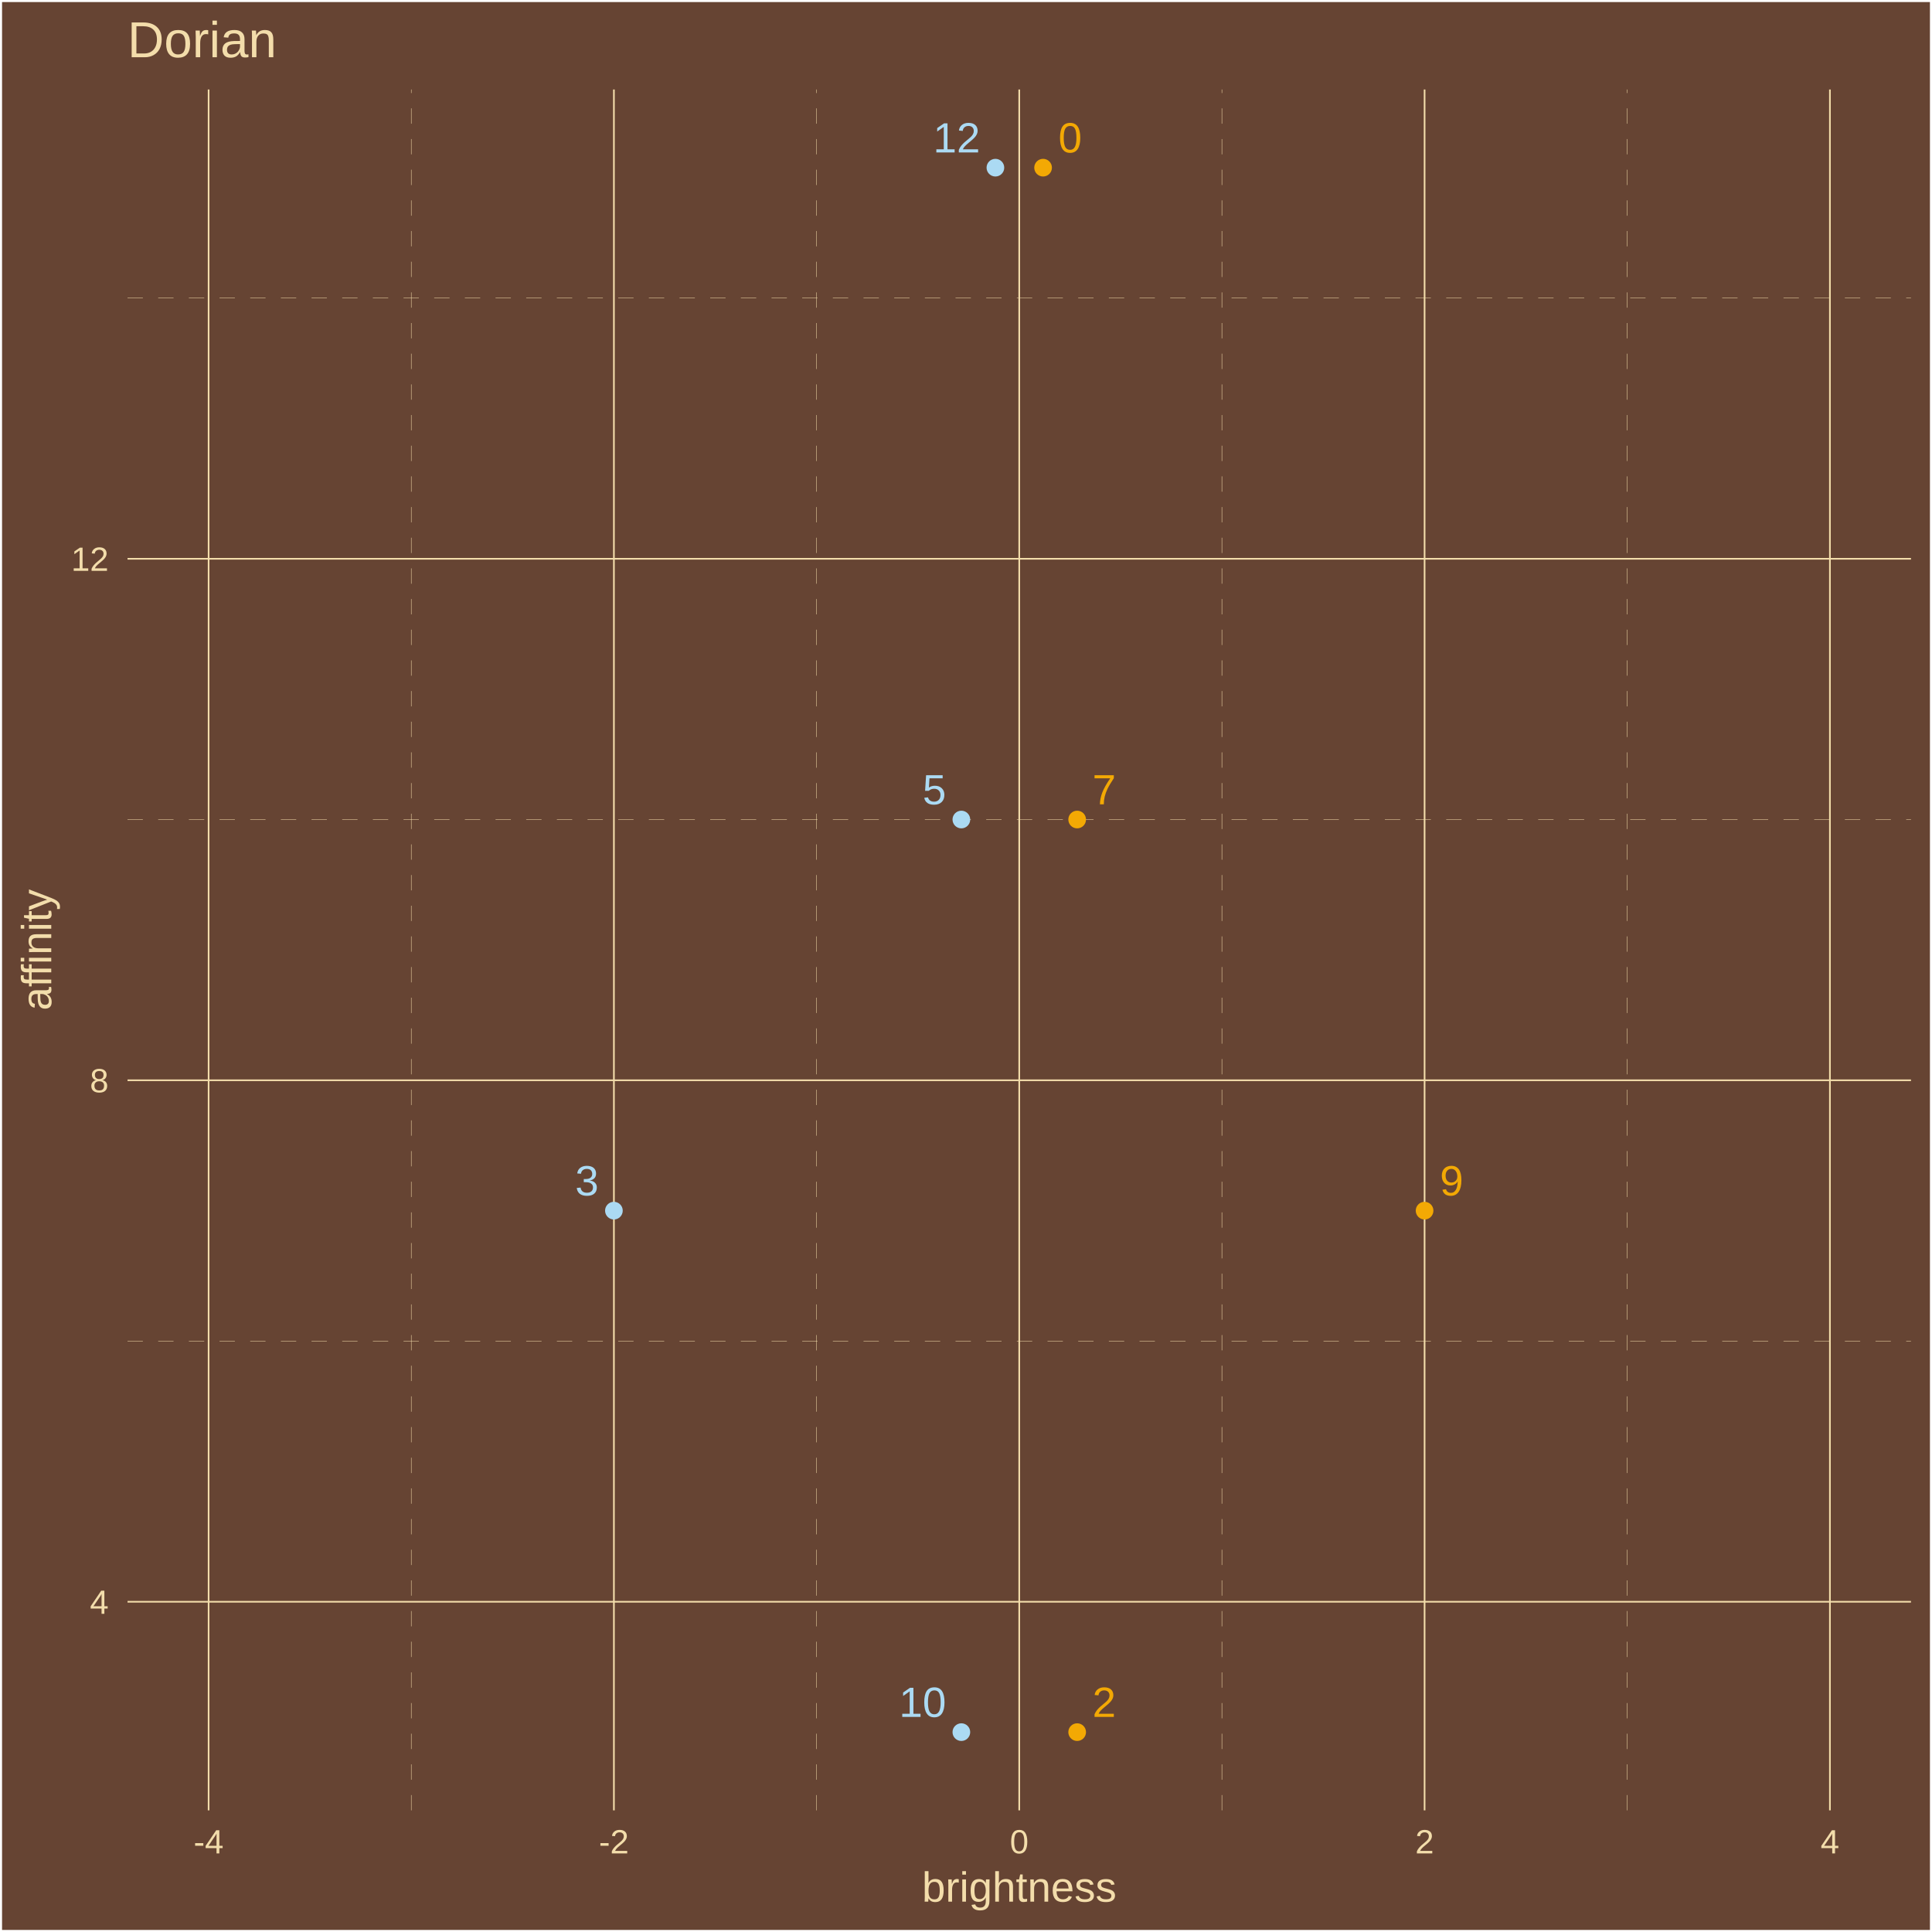
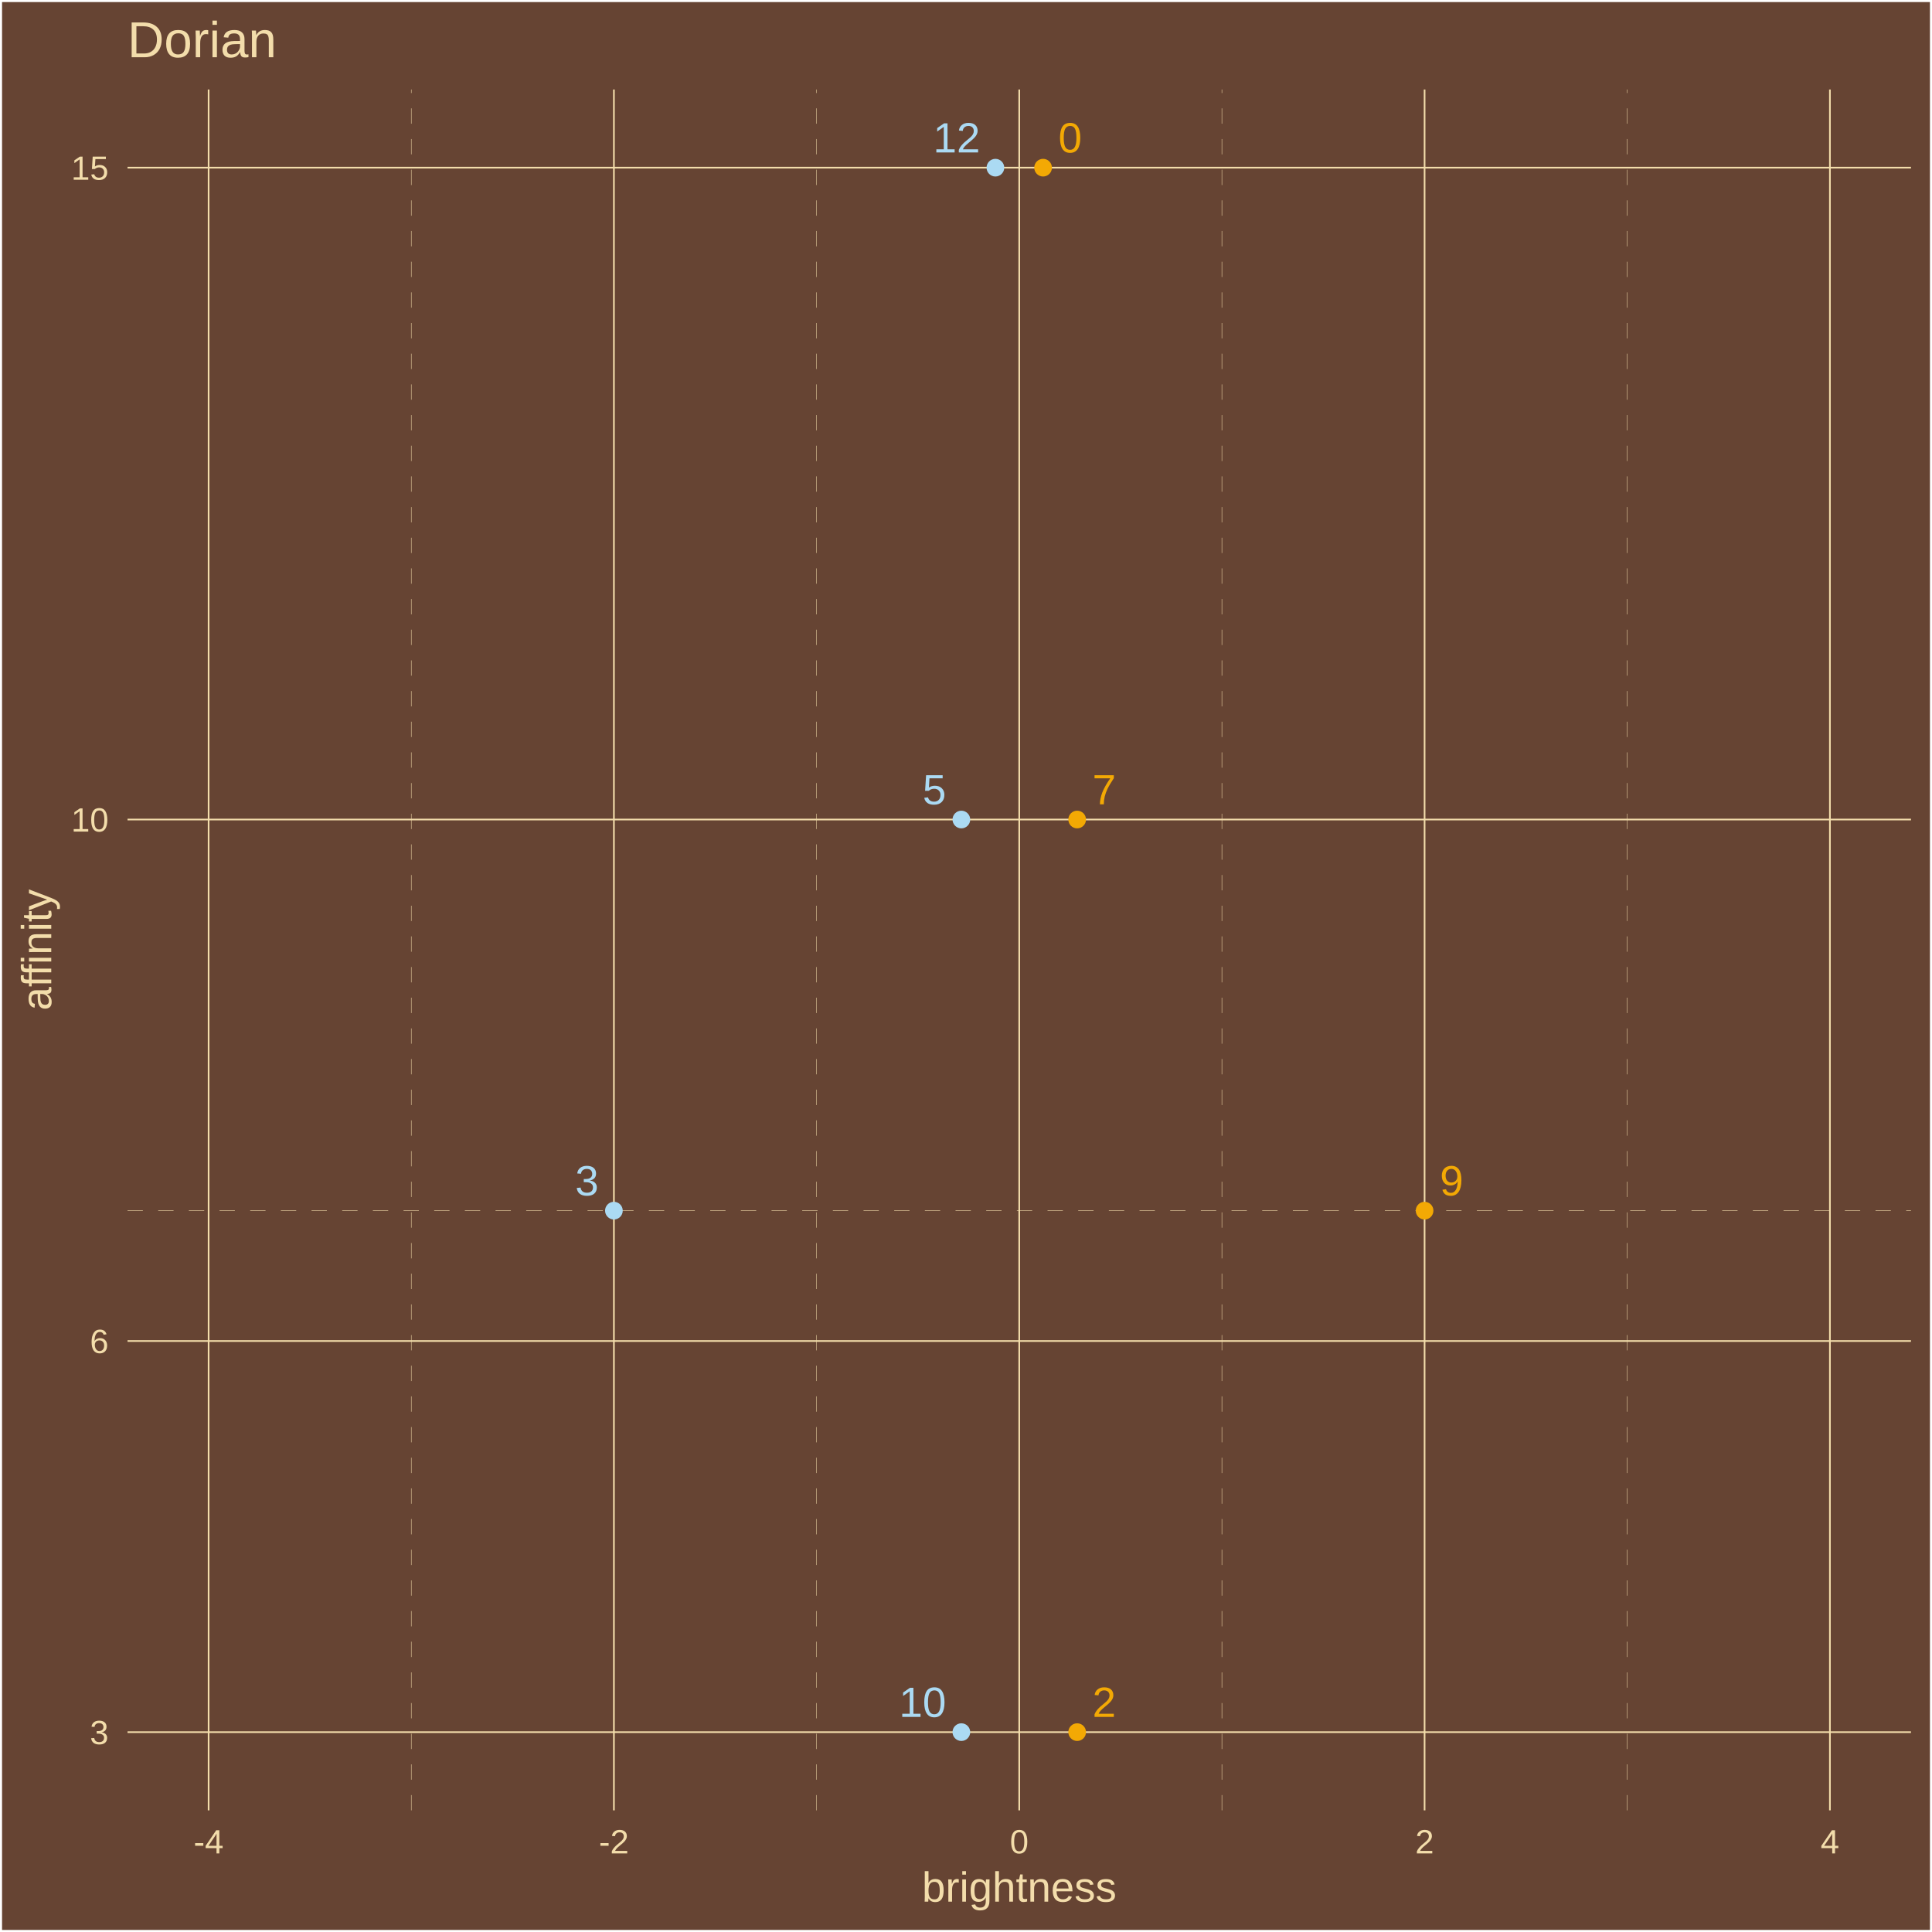
<svg xmlns="http://www.w3.org/2000/svg" class="svglite" width="504.00pt" height="504.00pt" viewBox="0 0 504.00 504.00">
  <defs>
    <style type="text/css">
    .svglite line, .svglite polyline, .svglite polygon, .svglite path, .svglite rect, .svglite circle {
      fill: none;
      stroke: #000000;
      stroke-linecap: round;
      stroke-linejoin: round;
      stroke-miterlimit: 10.00;
    }
    .svglite text {
      white-space: pre;
    }
  </style>
  </defs>
  <rect width="100%" height="100%" style="stroke: none; fill: #664433;" />
  <defs>
    <clipPath id="cpMC4wMHw1MDQuMDB8MC4wMHw1MDQuMDA=">
      <rect x="0.00" y="0.00" width="504.00" height="504.00" />
    </clipPath>
  </defs>
  <g clip-path="url(#cpMC4wMHw1MDQuMDB8MC4wMHw1MDQuMDA=)">
    <rect x="0.00" y="0" width="504.00" height="504.00" style="stroke-width: 1.07; stroke: #FFFFFF; fill: #664433;" />
  </g>
  <defs>
    <clipPath id="cpMzMuMjd8NDk4LjUyfDIzLjM0fDQ3Mi4yNw==">
      <rect x="33.27" y="23.34" width="465.25" height="448.93" />
    </clipPath>
  </defs>
  <g clip-path="url(#cpMzMuMjd8NDk4LjUyfDIzLjM0fDQ3Mi4yNw==)">
    <rect x="33.27" y="23.34" width="465.25" height="448.93" style="stroke-width: 1.07; stroke: none; fill: #664433;" />
-     <polyline points="33.27,349.83 498.52,349.83 " style="stroke-width: 0.11; stroke: #F3DDAB; stroke-dasharray: 4.00,4.00; stroke-linecap: butt;" />
-     <polyline points="33.27,213.79 498.52,213.79 " style="stroke-width: 0.11; stroke: #F3DDAB; stroke-dasharray: 4.00,4.00; stroke-linecap: butt;" />
-     <polyline points="33.27,77.75 498.52,77.75 " style="stroke-width: 0.11; stroke: #F3DDAB; stroke-dasharray: 4.00,4.00; stroke-linecap: butt;" />
+     <polyline points="33.27,315.82 498.52,315.82 " style="stroke-width: 0.11; stroke: #F3DDAB; stroke-dasharray: 4.00,4.00; stroke-linecap: butt;" />
    <polyline points="107.29,472.27 107.29,23.34 " style="stroke-width: 0.11; stroke: #F3DDAB; stroke-dasharray: 4.00,4.00; stroke-linecap: butt;" />
    <polyline points="213.02,472.27 213.02,23.34 " style="stroke-width: 0.11; stroke: #F3DDAB; stroke-dasharray: 4.00,4.00; stroke-linecap: butt;" />
    <polyline points="318.76,472.27 318.76,23.34 " style="stroke-width: 0.11; stroke: #F3DDAB; stroke-dasharray: 4.00,4.00; stroke-linecap: butt;" />
    <polyline points="424.50,472.27 424.50,23.34 " style="stroke-width: 0.11; stroke: #F3DDAB; stroke-dasharray: 4.00,4.00; stroke-linecap: butt;" />
-     <polyline points="33.27,417.85 498.52,417.85 " style="stroke-width: 0.43; stroke: #F3DDAB; stroke-linecap: butt;" />
-     <polyline points="33.27,281.81 498.52,281.81 " style="stroke-width: 0.43; stroke: #F3DDAB; stroke-linecap: butt;" />
-     <polyline points="33.27,145.77 498.52,145.77 " style="stroke-width: 0.43; stroke: #F3DDAB; stroke-linecap: butt;" />
+     <polyline points="33.27,451.86 498.52,451.86 " style="stroke-width: 0.43; stroke: #F3DDAB; stroke-linecap: butt;" />
+     <polyline points="33.27,349.83 498.52,349.83 " style="stroke-width: 0.43; stroke: #F3DDAB; stroke-linecap: butt;" />
+     <polyline points="33.27,213.79 498.52,213.79 " style="stroke-width: 0.43; stroke: #F3DDAB; stroke-linecap: butt;" />
+     <polyline points="33.27,43.74 498.52,43.74 " style="stroke-width: 0.43; stroke: #F3DDAB; stroke-linecap: butt;" />
    <polyline points="54.42,472.27 54.42,23.34 " style="stroke-width: 0.43; stroke: #F3DDAB; stroke-linecap: butt;" />
    <polyline points="160.15,472.27 160.15,23.34 " style="stroke-width: 0.43; stroke: #F3DDAB; stroke-linecap: butt;" />
    <polyline points="265.89,472.27 265.89,23.34 " style="stroke-width: 0.43; stroke: #F3DDAB; stroke-linecap: butt;" />
    <polyline points="371.63,472.27 371.63,23.34 " style="stroke-width: 0.43; stroke: #F3DDAB; stroke-linecap: butt;" />
    <polyline points="477.37,472.27 477.37,23.34 " style="stroke-width: 0.43; stroke: #F3DDAB; stroke-linecap: butt;" />
    <circle cx="272.11" cy="43.74" r="1.95" style="stroke-width: 0.71; stroke: #F3A904; fill: #F3A904;" />
    <circle cx="281.00" cy="451.86" r="1.95" style="stroke-width: 0.71; stroke: #F3A904; fill: #F3A904;" />
    <circle cx="160.15" cy="315.82" r="1.95" style="stroke-width: 0.71; stroke: #ABDAF3; fill: #ABDAF3;" />
    <circle cx="250.79" cy="213.79" r="1.95" style="stroke-width: 0.71; stroke: #ABDAF3; fill: #ABDAF3;" />
    <circle cx="281.00" cy="213.79" r="1.95" style="stroke-width: 0.71; stroke: #F3A904; fill: #F3A904;" />
    <circle cx="371.63" cy="315.82" r="1.95" style="stroke-width: 0.71; stroke: #F3A904; fill: #F3A904;" />
    <circle cx="250.79" cy="451.86" r="1.95" style="stroke-width: 0.71; stroke: #ABDAF3; fill: #ABDAF3;" />
    <circle cx="259.67" cy="43.74" r="1.95" style="stroke-width: 0.71; stroke: #ABDAF3; fill: #ABDAF3;" />
    <polygon points="274.27,43.74 284.73,43.74 284.64,43.74 284.99,43.73 285.33,43.66 285.65,43.53 285.96,43.36 286.22,43.14 286.46,42.88 286.64,42.59 286.78,42.27 286.86,41.93 286.89,41.58 286.89,41.58 286.89,29.35 286.89,29.35 286.86,29.00 286.78,28.66 286.64,28.35 286.46,28.05 286.22,27.79 285.96,27.57 285.65,27.40 285.33,27.27 284.99,27.20 284.73,27.19 274.27,27.19 274.53,27.20 274.19,27.19 273.84,27.23 273.51,27.33 273.19,27.48 272.91,27.68 272.66,27.92 272.45,28.19 272.29,28.50 272.18,28.83 272.12,29.18 272.11,29.35 272.11,41.58 272.12,41.41 272.12,41.76 272.18,42.10 272.29,42.43 272.45,42.74 272.66,43.01 272.91,43.25 273.19,43.45 273.51,43.60 273.84,43.70 274.19,43.74 " style="stroke-width: nan; stroke: none;" />
    <text x="276.09" y="39.77" style="font-size: 11.04px;fill: #F3A904; font-family: &quot;Arial&quot;;" textLength="6.13px" lengthAdjust="spacingAndGlyphs">0</text>
    <polygon points="283.16,451.86 293.61,451.86 293.53,451.86 293.87,451.84 294.21,451.77 294.54,451.65 294.84,451.48 295.11,451.26 295.34,451.00 295.53,450.70 295.66,450.38 295.75,450.05 295.77,449.70 295.77,449.70 295.77,437.47 295.77,437.47 295.75,437.12 295.66,436.78 295.53,436.46 295.34,436.17 295.11,435.91 294.84,435.69 294.54,435.52 294.21,435.39 293.87,435.32 293.61,435.31 283.16,435.31 283.42,435.32 283.07,435.31 282.73,435.35 282.39,435.45 282.08,435.60 281.79,435.79 281.54,436.04 281.33,436.31 281.17,436.62 281.06,436.95 281.01,437.29 281.00,437.47 281.00,449.70 281.01,449.53 281.01,449.87 281.06,450.22 281.17,450.55 281.33,450.85 281.54,451.13 281.79,451.37 282.08,451.57 282.39,451.72 282.73,451.82 283.07,451.86 " style="stroke-width: nan; stroke: none;" />
    <text x="284.97" y="447.89" style="font-size: 11.04px;fill: #F3A904; font-family: &quot;Arial&quot;;" textLength="6.13px" lengthAdjust="spacingAndGlyphs">2</text>
    <polygon points="147.54,315.82 157.99,315.82 157.91,315.82 158.26,315.80 158.60,315.74 158.92,315.61 159.22,315.44 159.49,315.22 159.72,314.96 159.91,314.66 160.04,314.34 160.13,314.01 160.15,313.66 160.15,313.66 160.15,301.43 160.15,301.43 160.13,301.08 160.04,300.74 159.91,300.42 159.72,300.13 159.49,299.87 159.22,299.65 158.92,299.48 158.60,299.35 158.26,299.28 157.99,299.27 147.54,299.27 147.80,299.28 147.45,299.27 147.11,299.31 146.77,299.41 146.46,299.56 146.17,299.75 145.92,300.00 145.71,300.27 145.55,300.58 145.44,300.91 145.39,301.25 145.38,301.43 145.38,313.66 145.39,313.49 145.39,313.83 145.44,314.18 145.55,314.51 145.71,314.82 145.92,315.09 146.17,315.33 146.46,315.53 146.77,315.68 147.11,315.78 147.45,315.82 " style="stroke-width: nan; stroke: none;" />
    <text x="156.18" y="311.85" text-anchor="end" style="font-size: 11.04px;fill: #ABDAF3; font-family: &quot;Arial&quot;;" textLength="6.13px" lengthAdjust="spacingAndGlyphs">3</text>
    <polygon points="238.17,213.79 248.63,213.79 248.54,213.79 248.89,213.78 249.23,213.71 249.55,213.58 249.86,213.41 250.12,213.19 250.36,212.93 250.54,212.63 250.68,212.32 250.76,211.98 250.79,211.63 250.79,211.63 250.79,199.40 250.79,199.40 250.76,199.05 250.68,198.71 250.54,198.39 250.36,198.10 250.12,197.84 249.86,197.62 249.55,197.45 249.23,197.32 248.89,197.25 248.63,197.24 238.17,197.24 238.43,197.25 238.09,197.24 237.74,197.28 237.41,197.38 237.09,197.53 236.81,197.73 236.56,197.97 236.35,198.24 236.19,198.55 236.08,198.88 236.02,199.22 236.01,199.40 236.01,211.63 236.02,211.46 236.02,211.80 236.08,212.15 236.19,212.48 236.35,212.79 236.56,213.06 236.81,213.30 237.09,213.50 237.41,213.65 237.74,213.75 238.09,213.79 " style="stroke-width: nan; stroke: none;" />
    <text x="246.81" y="209.82" text-anchor="end" style="font-size: 11.04px;fill: #ABDAF3; font-family: &quot;Arial&quot;;" textLength="6.13px" lengthAdjust="spacingAndGlyphs">5</text>
    <polygon points="283.16,213.79 293.61,213.79 293.53,213.79 293.87,213.78 294.21,213.71 294.54,213.58 294.84,213.41 295.11,213.19 295.34,212.93 295.53,212.63 295.66,212.32 295.75,211.98 295.77,211.63 295.77,211.63 295.77,199.40 295.77,199.40 295.75,199.05 295.66,198.71 295.53,198.39 295.34,198.10 295.11,197.84 294.84,197.62 294.54,197.45 294.21,197.32 293.87,197.25 293.61,197.24 283.16,197.24 283.42,197.25 283.07,197.24 282.73,197.28 282.39,197.38 282.08,197.53 281.79,197.73 281.54,197.97 281.33,198.24 281.17,198.55 281.06,198.88 281.01,199.22 281.00,199.40 281.00,211.63 281.01,211.46 281.01,211.80 281.06,212.15 281.17,212.48 281.33,212.79 281.54,213.06 281.79,213.30 282.08,213.50 282.39,213.65 282.73,213.75 283.07,213.79 " style="stroke-width: nan; stroke: none;" />
    <text x="284.97" y="209.82" style="font-size: 11.04px;fill: #F3A904; font-family: &quot;Arial&quot;;" textLength="6.13px" lengthAdjust="spacingAndGlyphs">7</text>
    <polygon points="373.79,315.82 384.25,315.82 384.16,315.82 384.51,315.80 384.85,315.74 385.17,315.61 385.47,315.44 385.74,315.22 385.97,314.96 386.16,314.66 386.30,314.34 386.38,314.01 386.41,313.66 386.41,313.66 386.41,301.43 386.41,301.43 386.38,301.08 386.30,300.74 386.16,300.42 385.97,300.13 385.74,299.87 385.47,299.65 385.17,299.48 384.85,299.35 384.51,299.28 384.25,299.27 373.79,299.27 374.05,299.28 373.71,299.27 373.36,299.31 373.03,299.41 372.71,299.56 372.43,299.75 372.18,300.00 371.97,300.27 371.81,300.58 371.70,300.91 371.64,301.25 371.63,301.43 371.63,313.66 371.64,313.49 371.64,313.83 371.70,314.18 371.81,314.51 371.97,314.82 372.18,315.09 372.43,315.33 372.71,315.53 373.03,315.68 373.36,315.78 373.71,315.82 " style="stroke-width: nan; stroke: none;" />
    <text x="375.61" y="311.85" style="font-size: 11.04px;fill: #F3A904; font-family: &quot;Arial&quot;;" textLength="6.13px" lengthAdjust="spacingAndGlyphs">9</text>
    <polygon points="232.04,451.86 248.63,451.86 248.54,451.86 248.89,451.84 249.23,451.77 249.55,451.65 249.86,451.48 250.12,451.26 250.36,451.00 250.54,450.70 250.68,450.38 250.76,450.05 250.79,449.70 250.79,449.70 250.79,437.47 250.79,437.47 250.76,437.12 250.68,436.78 250.54,436.46 250.36,436.17 250.12,435.91 249.86,435.69 249.55,435.52 249.23,435.39 248.89,435.32 248.63,435.31 232.04,435.31 232.30,435.32 231.95,435.31 231.61,435.35 231.27,435.45 230.96,435.60 230.67,435.79 230.42,436.04 230.21,436.31 230.05,436.62 229.94,436.95 229.89,437.29 229.88,437.47 229.88,449.70 229.89,449.53 229.89,449.87 229.94,450.22 230.05,450.55 230.21,450.85 230.42,451.13 230.67,451.37 230.96,451.57 231.27,451.72 231.61,451.82 231.95,451.86 " style="stroke-width: nan; stroke: none;" />
    <text x="246.81" y="447.89" text-anchor="end" style="font-size: 11.04px;fill: #ABDAF3; font-family: &quot;Arial&quot;;" textLength="12.27px" lengthAdjust="spacingAndGlyphs">10</text>
    <polygon points="240.93,43.74 257.51,43.74 257.43,43.74 257.77,43.73 258.12,43.66 258.44,43.53 258.74,43.36 259.01,43.14 259.24,42.88 259.43,42.59 259.56,42.27 259.65,41.93 259.67,41.58 259.67,41.58 259.67,29.35 259.67,29.35 259.65,29.00 259.56,28.66 259.43,28.35 259.24,28.05 259.01,27.79 258.74,27.57 258.44,27.40 258.12,27.27 257.77,27.20 257.51,27.19 240.93,27.19 241.19,27.20 240.84,27.19 240.49,27.23 240.16,27.33 239.85,27.48 239.56,27.68 239.31,27.92 239.10,28.19 238.94,28.50 238.83,28.83 238.77,29.18 238.77,29.35 238.77,41.58 238.77,41.41 238.77,41.76 238.83,42.10 238.94,42.43 239.10,42.74 239.31,43.01 239.56,43.25 239.85,43.45 240.16,43.60 240.49,43.70 240.84,43.74 " style="stroke-width: nan; stroke: none;" />
    <text x="255.70" y="39.77" text-anchor="end" style="font-size: 11.04px;fill: #ABDAF3; font-family: &quot;Arial&quot;;" textLength="12.27px" lengthAdjust="spacingAndGlyphs">12</text>
  </g>
  <g clip-path="url(#cpMC4wMHw1MDQuMDB8MC4wMHw1MDQuMDA=)">
-     <text x="28.34" y="421.00" text-anchor="end" style="font-size: 8.80px;fill: #F3DDAB; font-family: &quot;Arial&quot;;" textLength="4.90px" lengthAdjust="spacingAndGlyphs">4</text>
-     <text x="28.34" y="284.96" text-anchor="end" style="font-size: 8.80px;fill: #F3DDAB; font-family: &quot;Arial&quot;;" textLength="4.90px" lengthAdjust="spacingAndGlyphs">8</text>
-     <text x="28.34" y="148.92" text-anchor="end" style="font-size: 8.80px;fill: #F3DDAB; font-family: &quot;Arial&quot;;" textLength="9.79px" lengthAdjust="spacingAndGlyphs">12</text>
+     <text x="28.34" y="455.01" text-anchor="end" style="font-size: 8.80px;fill: #F3DDAB; font-family: &quot;Arial&quot;;" textLength="4.90px" lengthAdjust="spacingAndGlyphs">3</text>
+     <text x="28.34" y="352.98" text-anchor="end" style="font-size: 8.80px;fill: #F3DDAB; font-family: &quot;Arial&quot;;" textLength="4.90px" lengthAdjust="spacingAndGlyphs">6</text>
+     <text x="28.34" y="216.94" text-anchor="end" style="font-size: 8.80px;fill: #F3DDAB; font-family: &quot;Arial&quot;;" textLength="9.79px" lengthAdjust="spacingAndGlyphs">10</text>
+     <text x="28.34" y="46.90" text-anchor="end" style="font-size: 8.80px;fill: #F3DDAB; font-family: &quot;Arial&quot;;" textLength="9.79px" lengthAdjust="spacingAndGlyphs">15</text>
    <text x="54.42" y="483.50" text-anchor="middle" style="font-size: 8.80px;fill: #F3DDAB; font-family: &quot;Arial&quot;;" textLength="7.83px" lengthAdjust="spacingAndGlyphs">-4</text>
    <text x="160.15" y="483.50" text-anchor="middle" style="font-size: 8.80px;fill: #F3DDAB; font-family: &quot;Arial&quot;;" textLength="7.83px" lengthAdjust="spacingAndGlyphs">-2</text>
    <text x="265.89" y="483.50" text-anchor="middle" style="font-size: 8.80px;fill: #F3DDAB; font-family: &quot;Arial&quot;;" textLength="4.90px" lengthAdjust="spacingAndGlyphs">0</text>
    <text x="371.63" y="483.50" text-anchor="middle" style="font-size: 8.80px;fill: #F3DDAB; font-family: &quot;Arial&quot;;" textLength="4.90px" lengthAdjust="spacingAndGlyphs">2</text>
    <text x="477.37" y="483.50" text-anchor="middle" style="font-size: 8.80px;fill: #F3DDAB; font-family: &quot;Arial&quot;;" textLength="4.90px" lengthAdjust="spacingAndGlyphs">4</text>
    <text x="265.89" y="496.09" text-anchor="middle" style="font-size: 11.00px;fill: #F3DDAB; font-family: &quot;Arial&quot;;" textLength="50.76px" lengthAdjust="spacingAndGlyphs">brightness</text>
    <text transform="translate(13.37,247.80) rotate(-90)" text-anchor="middle" style="font-size: 11.00px;fill: #F3DDAB; font-family: &quot;Arial&quot;;" textLength="31.78px" lengthAdjust="spacingAndGlyphs">affinity</text>
    <text x="33.27" y="14.94" style="font-size: 13.20px;fill: #F3DDAB; font-family: &quot;Arial&quot;;" textLength="38.86px" lengthAdjust="spacingAndGlyphs">Dorian</text>
  </g>
</svg>
